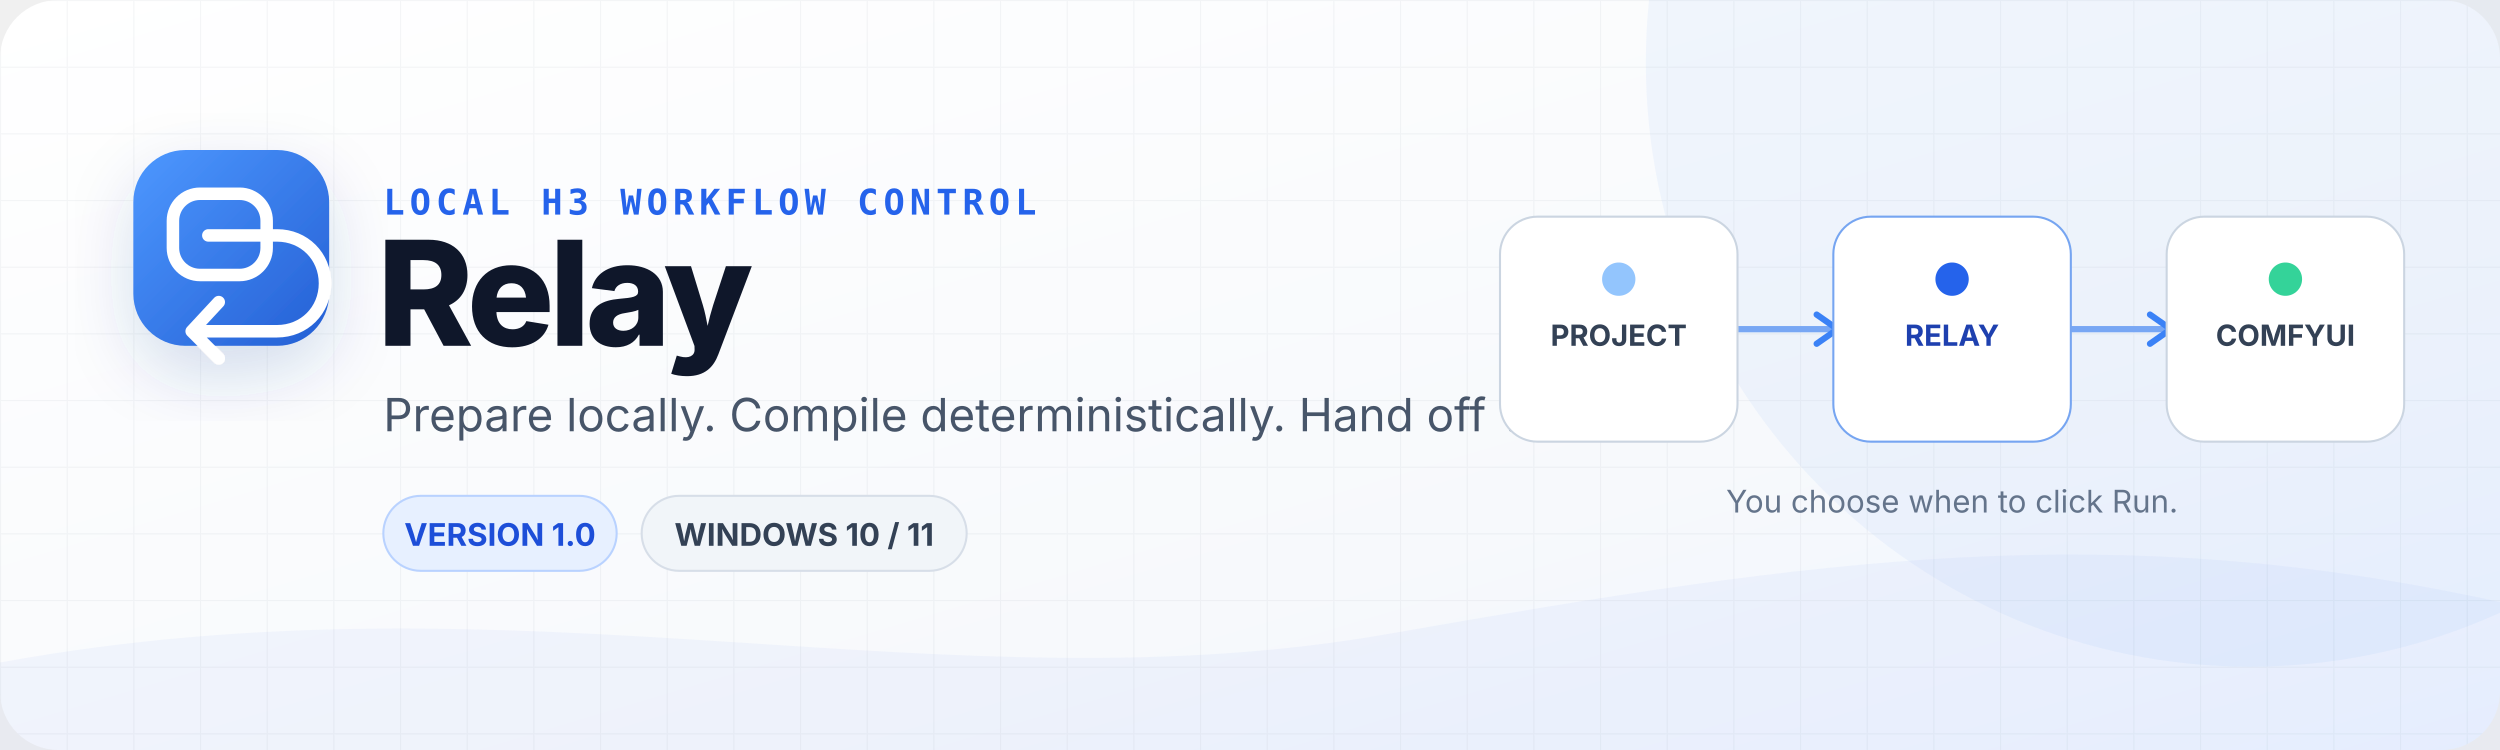
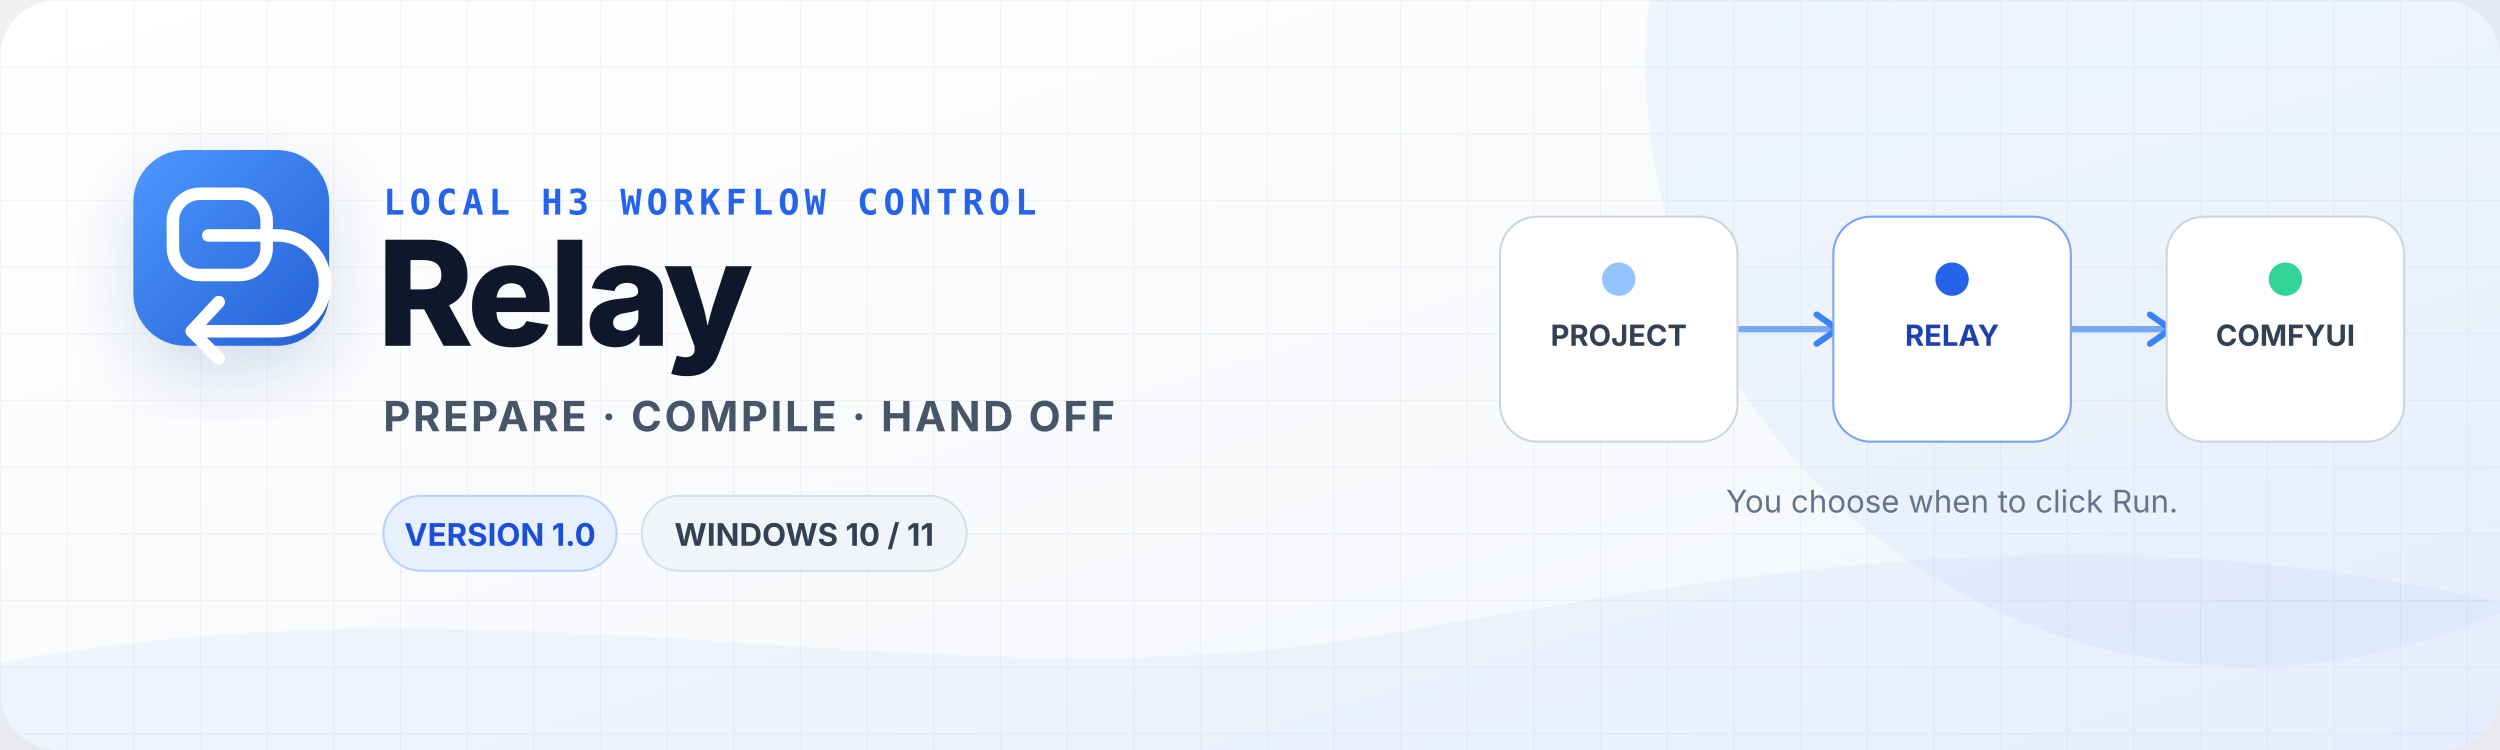
<svg xmlns="http://www.w3.org/2000/svg" width="1200" height="360" viewBox="0 0 1200 360" role="img" aria-labelledby="title desc">
  <defs>
    <linearGradient id="bg" x1="0" y1="0" x2="1" y2="1">
      <stop stop-color="#fff" />
      <stop offset=".65" stop-color="#f7f9fc" />
      <stop offset="1" stop-color="#edf4ff" />
    </linearGradient>
    <linearGradient id="brand" x1="0" y1="0" x2="1" y2="1">
      <stop stop-color="#4d98ff" />
      <stop offset="1" stop-color="#245fd4" />
    </linearGradient>
    <pattern id="grid" width="32" height="32" patternUnits="userSpaceOnUse">
      <path d="M32 0H0V32" fill="none" stroke="#64748b" stroke-opacity=".07" />
    </pattern>
    <filter id="shadow" x="-30%" y="-30%" width="160%" height="160%">
      <feDropShadow dx="0" dy="12" stdDeviation="16" flood-color="#1e3a8a" flood-opacity=".16" />
    </filter>
  </defs>
  <rect width="1200" height="360" rx="28" fill="url(#bg)" />
  <rect width="1200" height="360" rx="28" fill="url(#grid)" />
  <circle cx="1080" cy="30" r="290" fill="#3b82f6" fill-opacity=".055" />
  <path d="M0 318c252-46 454 24 668-14 205-36 345-56 532-15v71H0Z" fill="#2563eb" fill-opacity=".04" />
  <g filter="url(#shadow)">
    <rect x="64" y="72" width="94" height="94" rx="25" fill="url(#brand)" />
    <rect x="83" y="93" width="45" height="39" rx="13" fill="none" stroke="#fff" stroke-width="6" />
    <path d="M100 113h33c13 0 23 10 23 23s-10 23-23 23H99M105 145l-13 14 13 13" fill="none" stroke="#fff" stroke-width="6" stroke-linecap="round" stroke-linejoin="round" />
  </g>
  <text x="184" y="103" fill="#2563eb" font-family="ui-monospace,Consolas,monospace" font-size="17" font-weight="700" letter-spacing="2.4">LOCAL H3 WORKFLOW CONTROL</text>
  <text x="181" y="166" fill="#0f172a" font-family="Inter,Segoe UI,sans-serif" font-size="70" font-weight="760" letter-spacing="-2.5">Relay</text>
-   <text x="184" y="207" fill="#475569" font-family="Inter,Segoe UI,sans-serif" font-size="22">Prepare locally. Compile deterministically. Hand off visibly.</text>
+   <text x="184" y="207" fill="#475569" font-family="Inter,Segoe UI,sans-serif" font-size="20" font-weight="650" letter-spacing="1.3">PREPARE · COMPILE · HAND OFF</text>
  <rect x="184" y="238" width="112" height="36" rx="18" fill="#e7f0ff" stroke="#b9d2ff" />
  <text x="240" y="262" text-anchor="middle" fill="#1d4ed8" font-family="Inter,Segoe UI,sans-serif" font-size="15" font-weight="700">VERSION 1.0</text>
  <rect x="308" y="238" width="156" height="36" rx="18" fill="#f1f5f9" stroke="#d7dee8" />
  <text x="386" y="262" text-anchor="middle" fill="#334155" font-family="Inter,Segoe UI,sans-serif" font-size="15" font-weight="650">WINDOWS 10 / 11</text>
  <g transform="translate(720 104)" font-family="Inter,Segoe UI,sans-serif">
    <path d="M114 54h46m114 0h46" stroke="#78a7f4" stroke-width="3" />
    <path d="m152 47 10 7-10 7m160-14 10 7-10 7" fill="none" stroke="#3b82f6" stroke-width="3" stroke-linecap="round" stroke-linejoin="round" />
    <g fill="#fff" stroke="#cbd5e1">
      <rect width="114" height="108" rx="18" />
      <rect x="160" width="114" height="108" rx="18" stroke="#76a5f1" />
      <rect x="320" width="114" height="108" rx="18" />
    </g>
    <g text-anchor="middle" font-size="14" font-weight="700">
      <text x="57" y="62" fill="#334155">PROJECT</text>
      <text x="217" y="62" fill="#1e40af">RELAY</text>
      <text x="377" y="62" fill="#334155">COMFYUI</text>
    </g>
    <circle cx="57" cy="30" r="8" fill="#93c5fd" />
    <circle cx="217" cy="30" r="8" fill="#2563eb" />
    <circle cx="377" cy="30" r="8" fill="#34d399" />
    <text x="217" y="142" text-anchor="middle" fill="#64748b" font-size="15">You choose when to click Run.</text>
  </g>
</svg>
